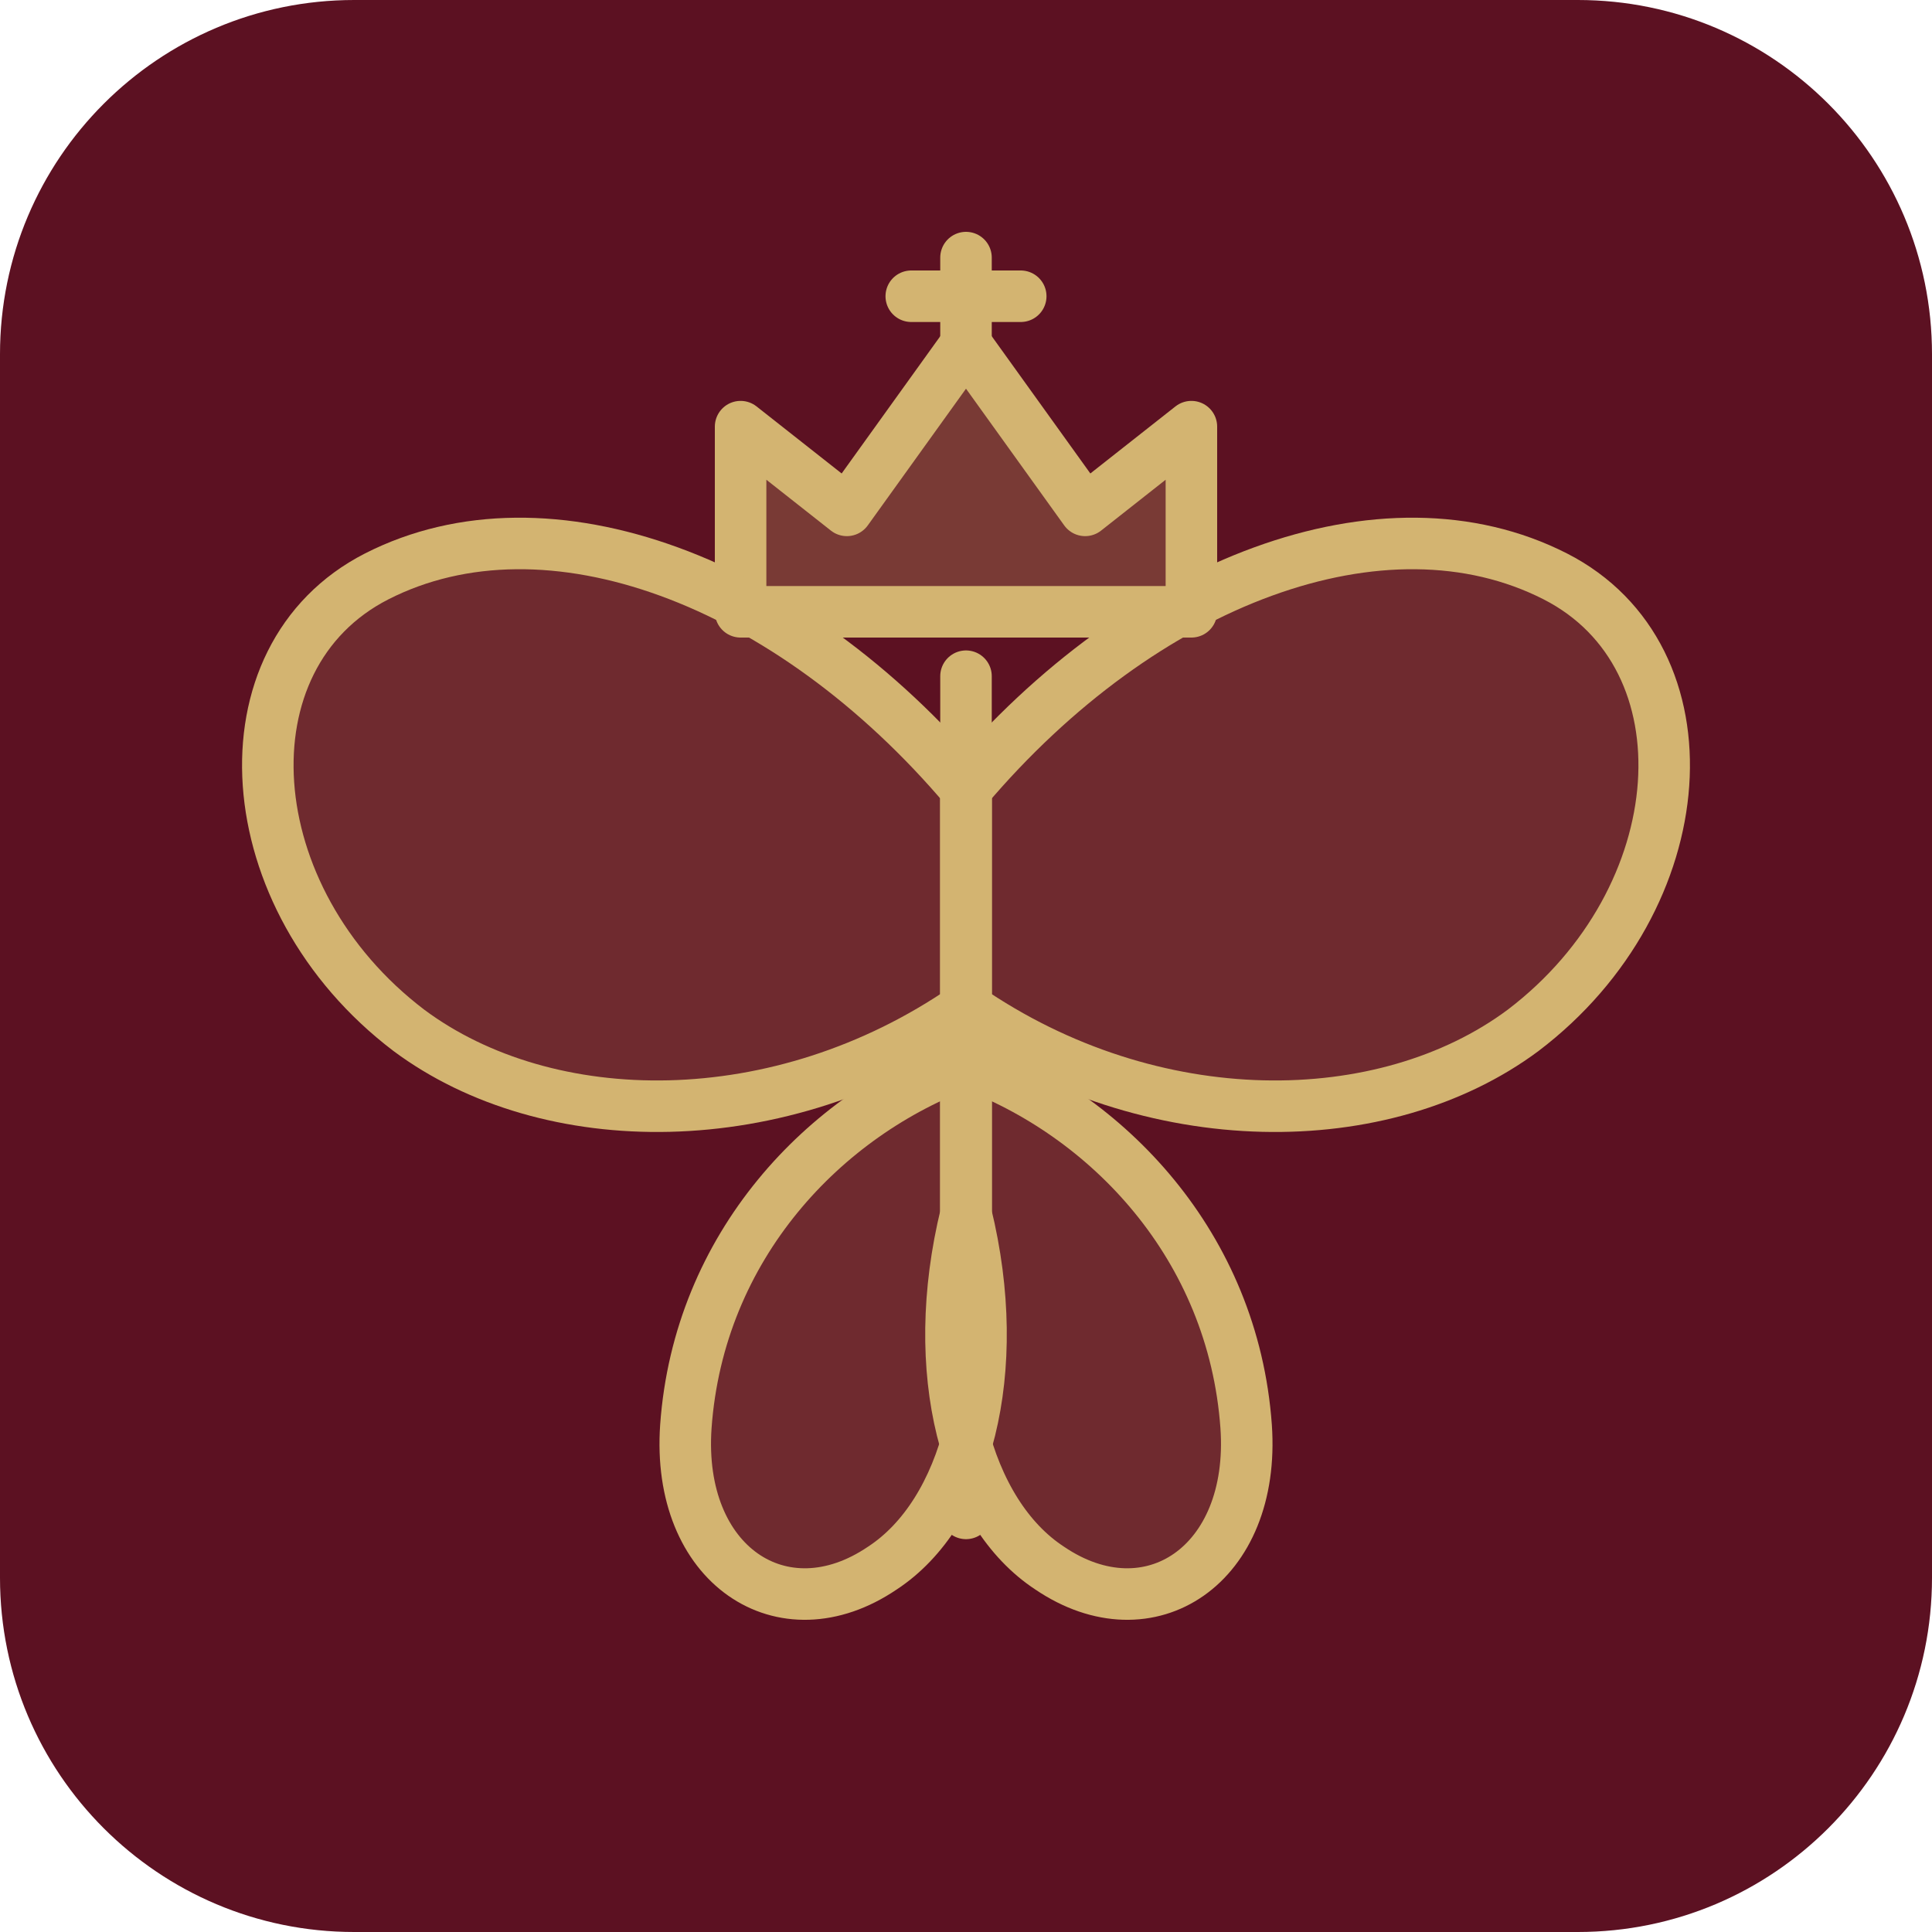
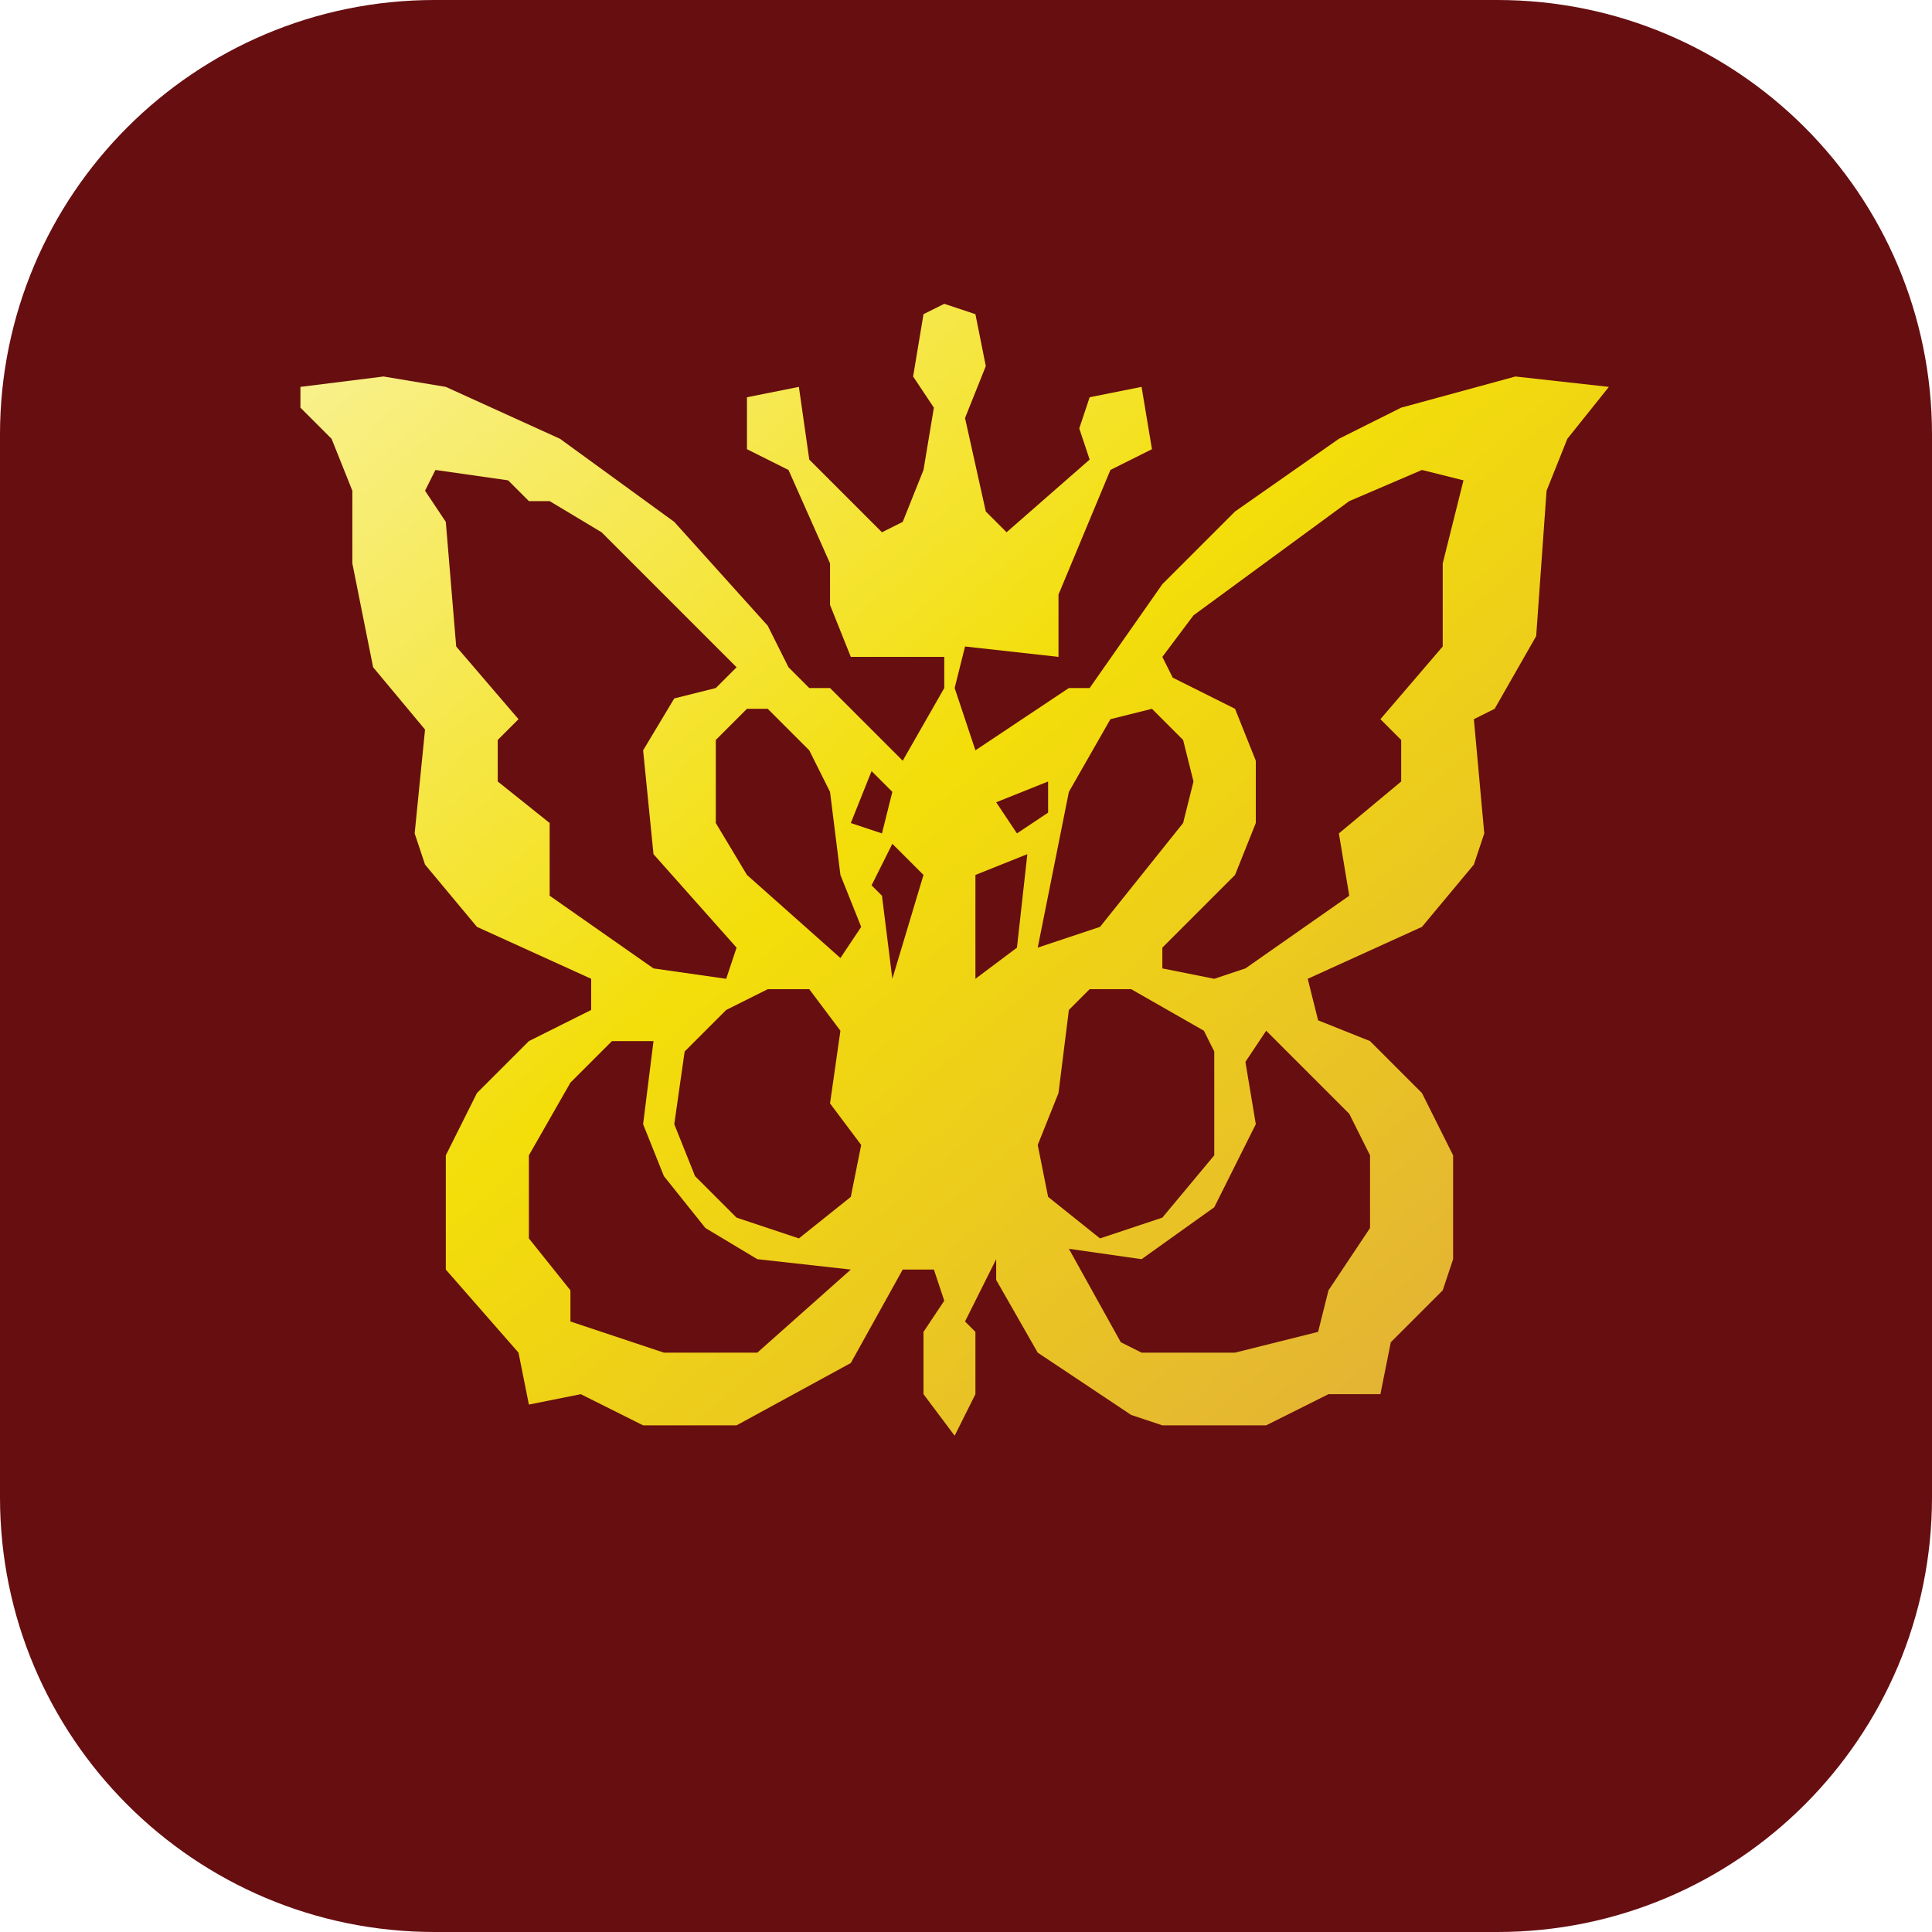
- <svg xmlns="http://www.w3.org/2000/svg" viewBox="0 0 120 120">
-   <rect width="120" height="120" rx="22" fill="#5c1122" />
-   <g stroke="#d3b471" stroke-width="3.2" fill="none" stroke-linejoin="round" stroke-linecap="round">
-     <path d="M60 16v6M56.6 18.4h6.8" />
-     <path d="M46 38V26.5l6.6 5.2L60 21.4l7.4 10.3 6.6-5.2V38z" fill="#d3b471" fill-opacity=".25" />
-     <path d="M60 42v52" />
-     <path d="M60 49c11-13 26-18.6 36.6-13.2 9.8 5 8.8 20-2 28.2-8.6 6.4-23 6.6-34.6-1.4z" fill="#d3b471" fill-opacity=".16" />
-     <path d="M60 49C49 36 34 30.4 23.4 35.8c-9.8 5-8.8 20 2 28.2 8.6 6.4 23 6.6 34.6-1.4z" fill="#d3b471" fill-opacity=".16" />
-     <path d="M60 66c8.8 3.2 16.6 11.4 17.4 22.6.6 8.6-6 13-12.2 8.8C60 94 57.6 85.2 60 75.4z" fill="#d3b471" fill-opacity=".16" />
-     <path d="M60 66c-8.8 3.2-16.6 11.4-17.4 22.6-.6 8.6 6 13 12.2 8.8C60 94 62.4 85.2 60 75.4z" fill="#d3b471" fill-opacity=".16" />
+ <svg xmlns="http://www.w3.org/2000/svg" viewBox="0 0 160 160" width="160" height="160">
+   <defs>
+     <linearGradient id="saiphGoldFav" x1="0%" y1="0%" x2="100%" y2="100%">
+       <stop offset="0%" stop-color="#F9F295" />
+       <stop offset="45%" stop-color="#F3DE0A" />
+       <stop offset="100%" stop-color="#E0AA3E" />
+     </linearGradient>
+   </defs>
+   <rect width="160" height="160" rx="36" fill="#670E10" />
+   <g transform="translate(18, 20) scale(0.86)">
+     <path d="M 134 14 L 125 13 L 114 16 L 108 19 L 98 26 L 91 33 L 84 43 L 82 43 L 73 49 L 71 43 L 72 39 L 81 40 L 81 34 L 86 22 L 90 20 L 89 14 L 84 15 L 83 18 L 84 21 L 76 28 L 74 26 L 72 17 L 74 12 L 73 7 L 70 6 L 68 7 L 67 13 L 69 16 L 68 22 L 66 27 L 64 28 L 57 21 L 56 14 L 51 15 L 51 20 L 55 22 L 59 31 L 59 35 L 61 40 L 70 40 L 70 43 L 66 50 L 59 43 L 57 43 L 55 41 L 53 37 L 44 27 L 33 19 L 22 14 L 16 13 L 8 14 L 8 16 L 11 19 L 13 24 L 13 31 L 15 41 L 20 47 L 19 57 L 20 60 L 25 66 L 36 71 L 36 74 L 30 77 L 25 82 L 22 88 L 22 99 L 29 107 L 30 112 L 35 111 L 41 114 L 50 114 L 61 108 L 66 99 L 69 99 L 70 102 L 68 105 L 68 111 L 71 115 L 73 111 L 73 105 L 72 104 L 75 98 L 75 100 L 79 107 L 88 113 L 91 114 L 101 114 L 107 111 L 112 111 L 113 106 L 118 101 L 119 98 L 119 88 L 116 82 L 111 77 L 106 75 L 105 71 L 116 66 L 121 60 L 122 57 L 121 46 L 123 45 L 127 38 L 128 24 L 130 19 Z M 101 76 L 109 84 L 111 88 L 111 95 L 107 101 L 106 105 L 98 107 L 89 107 L 87 106 L 82 97 L 89 98 L 96 93 L 100 85 L 99 79 Z M 38 77 L 42 77 L 41 85 L 43 90 L 47 95 L 52 98 L 61 99 L 52 107 L 43 107 L 34 104 L 34 101 L 30 96 L 30 88 L 34 81 Z M 88 72 L 95 76 L 96 78 L 96 88 L 91 94 L 85 96 L 80 92 L 79 87 L 81 82 L 82 74 L 84 72 Z M 53 72 L 57 72 L 60 76 L 59 83 L 62 87 L 61 92 L 56 96 L 50 94 L 46 90 L 44 85 L 45 78 L 49 74 Z M 78 59 L 77 68 L 73 71 L 73 61 Z M 65 58 L 68 61 L 65 71 L 64 63 L 63 62 Z M 80 52 L 80 55 L 77 57 L 75 54 Z M 63 51 L 65 53 L 64 57 L 61 56 Z M 90 45 L 93 48 L 94 52 L 93 56 L 85 66 L 79 68 L 82 53 L 86 46 Z M 51 45 L 53 45 L 57 49 L 59 53 L 60 61 L 62 66 L 60 69 L 51 61 L 48 56 L 48 48 Z M 120 23 L 118 31 L 118 39 L 112 46 L 114 48 L 114 52 L 108 57 L 109 63 L 99 70 L 96 71 L 91 70 L 91 68 L 98 61 L 100 56 L 100 50 L 98 45 L 92 42 L 91 40 L 94 36 L 109 25 L 116 22 Z M 21 22 L 28 23 L 30 25 L 32 25 L 37 28 L 50 41 L 48 43 L 44 44 L 41 49 L 42 59 L 50 68 L 49 71 L 42 70 L 32 63 L 32 56 L 27 52 L 27 48 L 29 46 L 23 39 L 22 27 L 20 24 Z" fill="url(#saiphGoldFav)" fill-rule="evenodd" />
  </g>
</svg>
